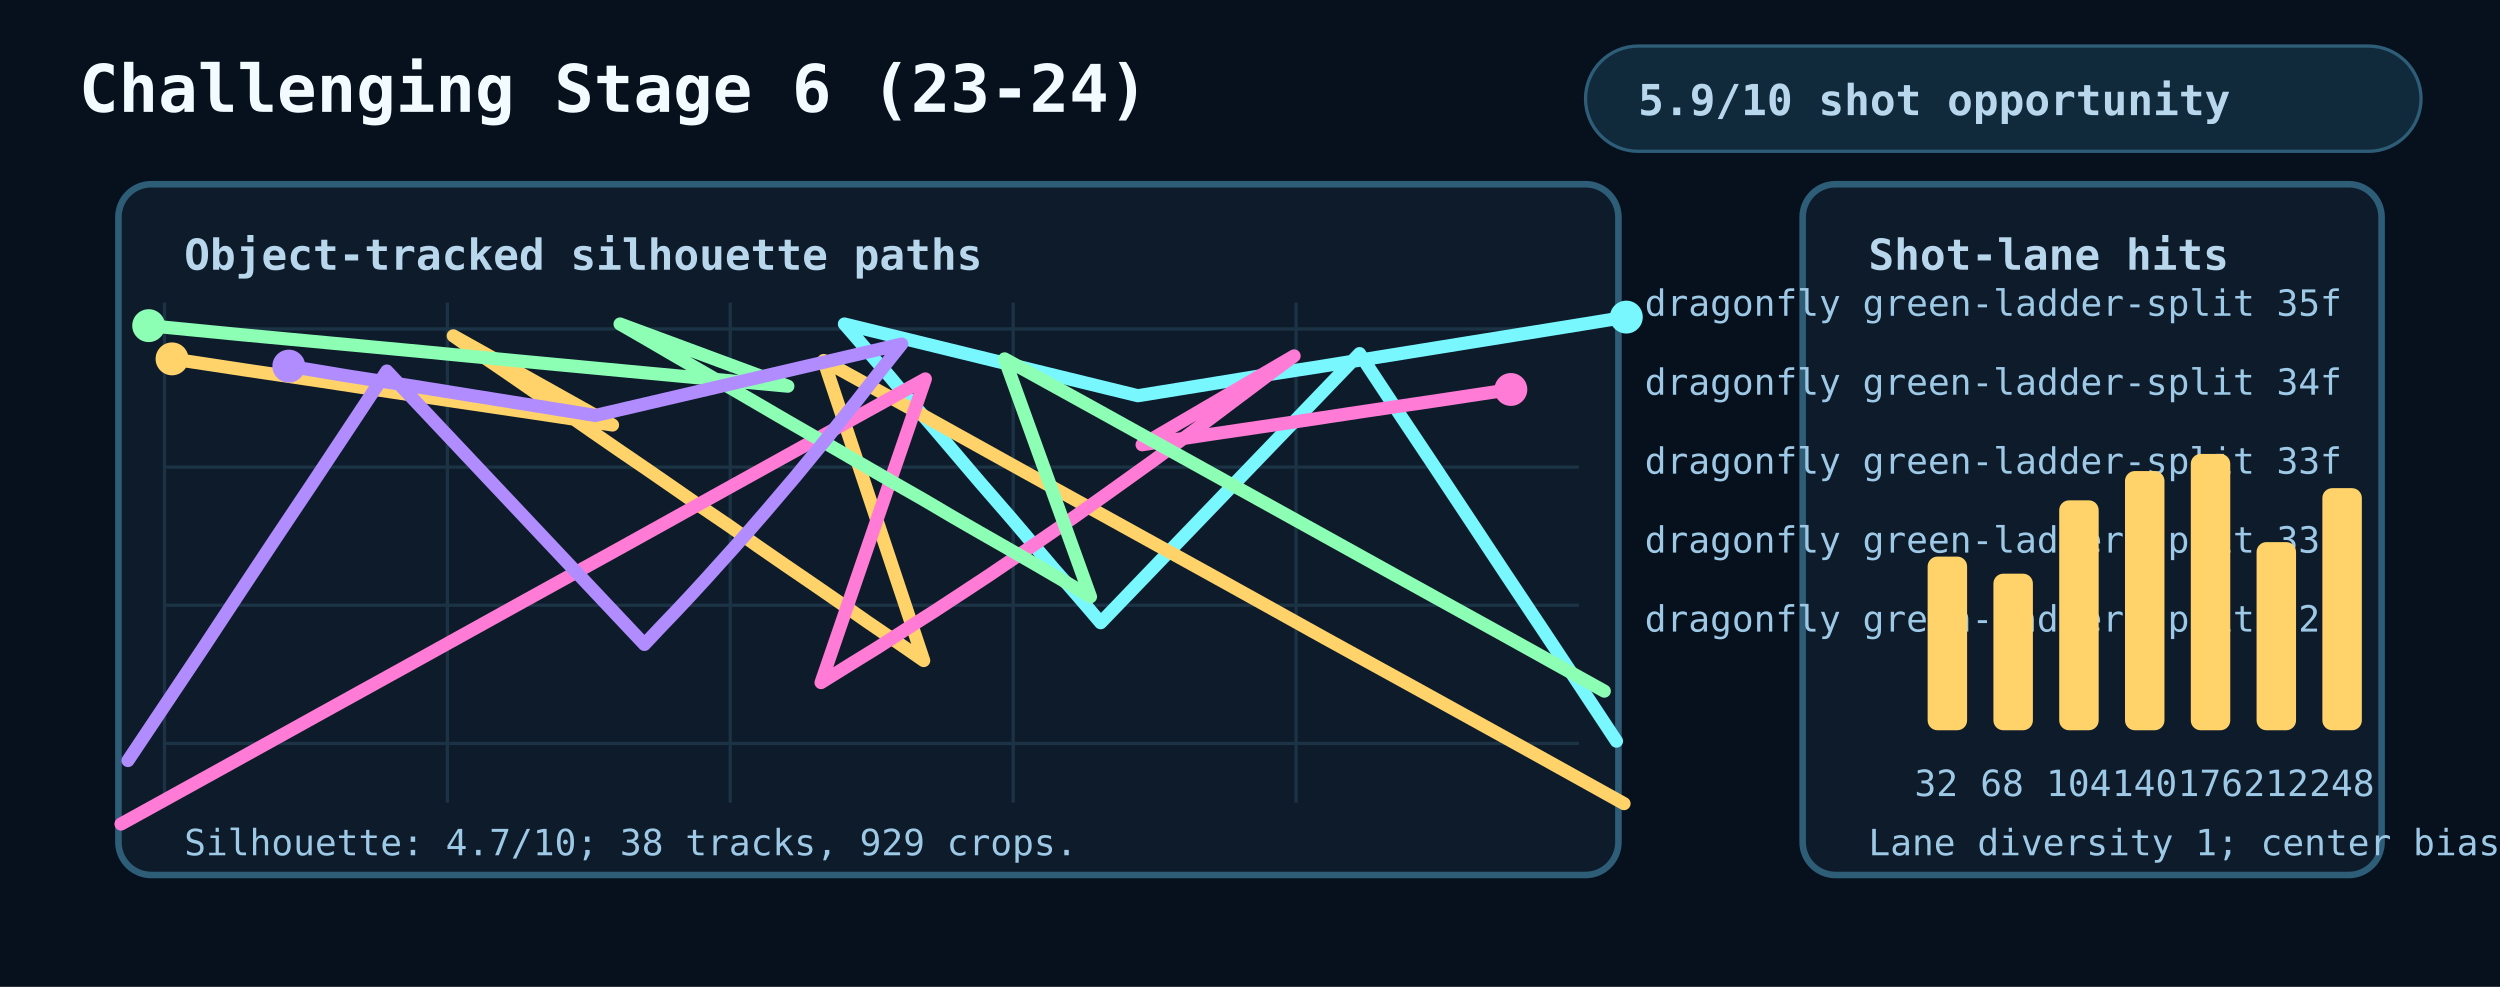
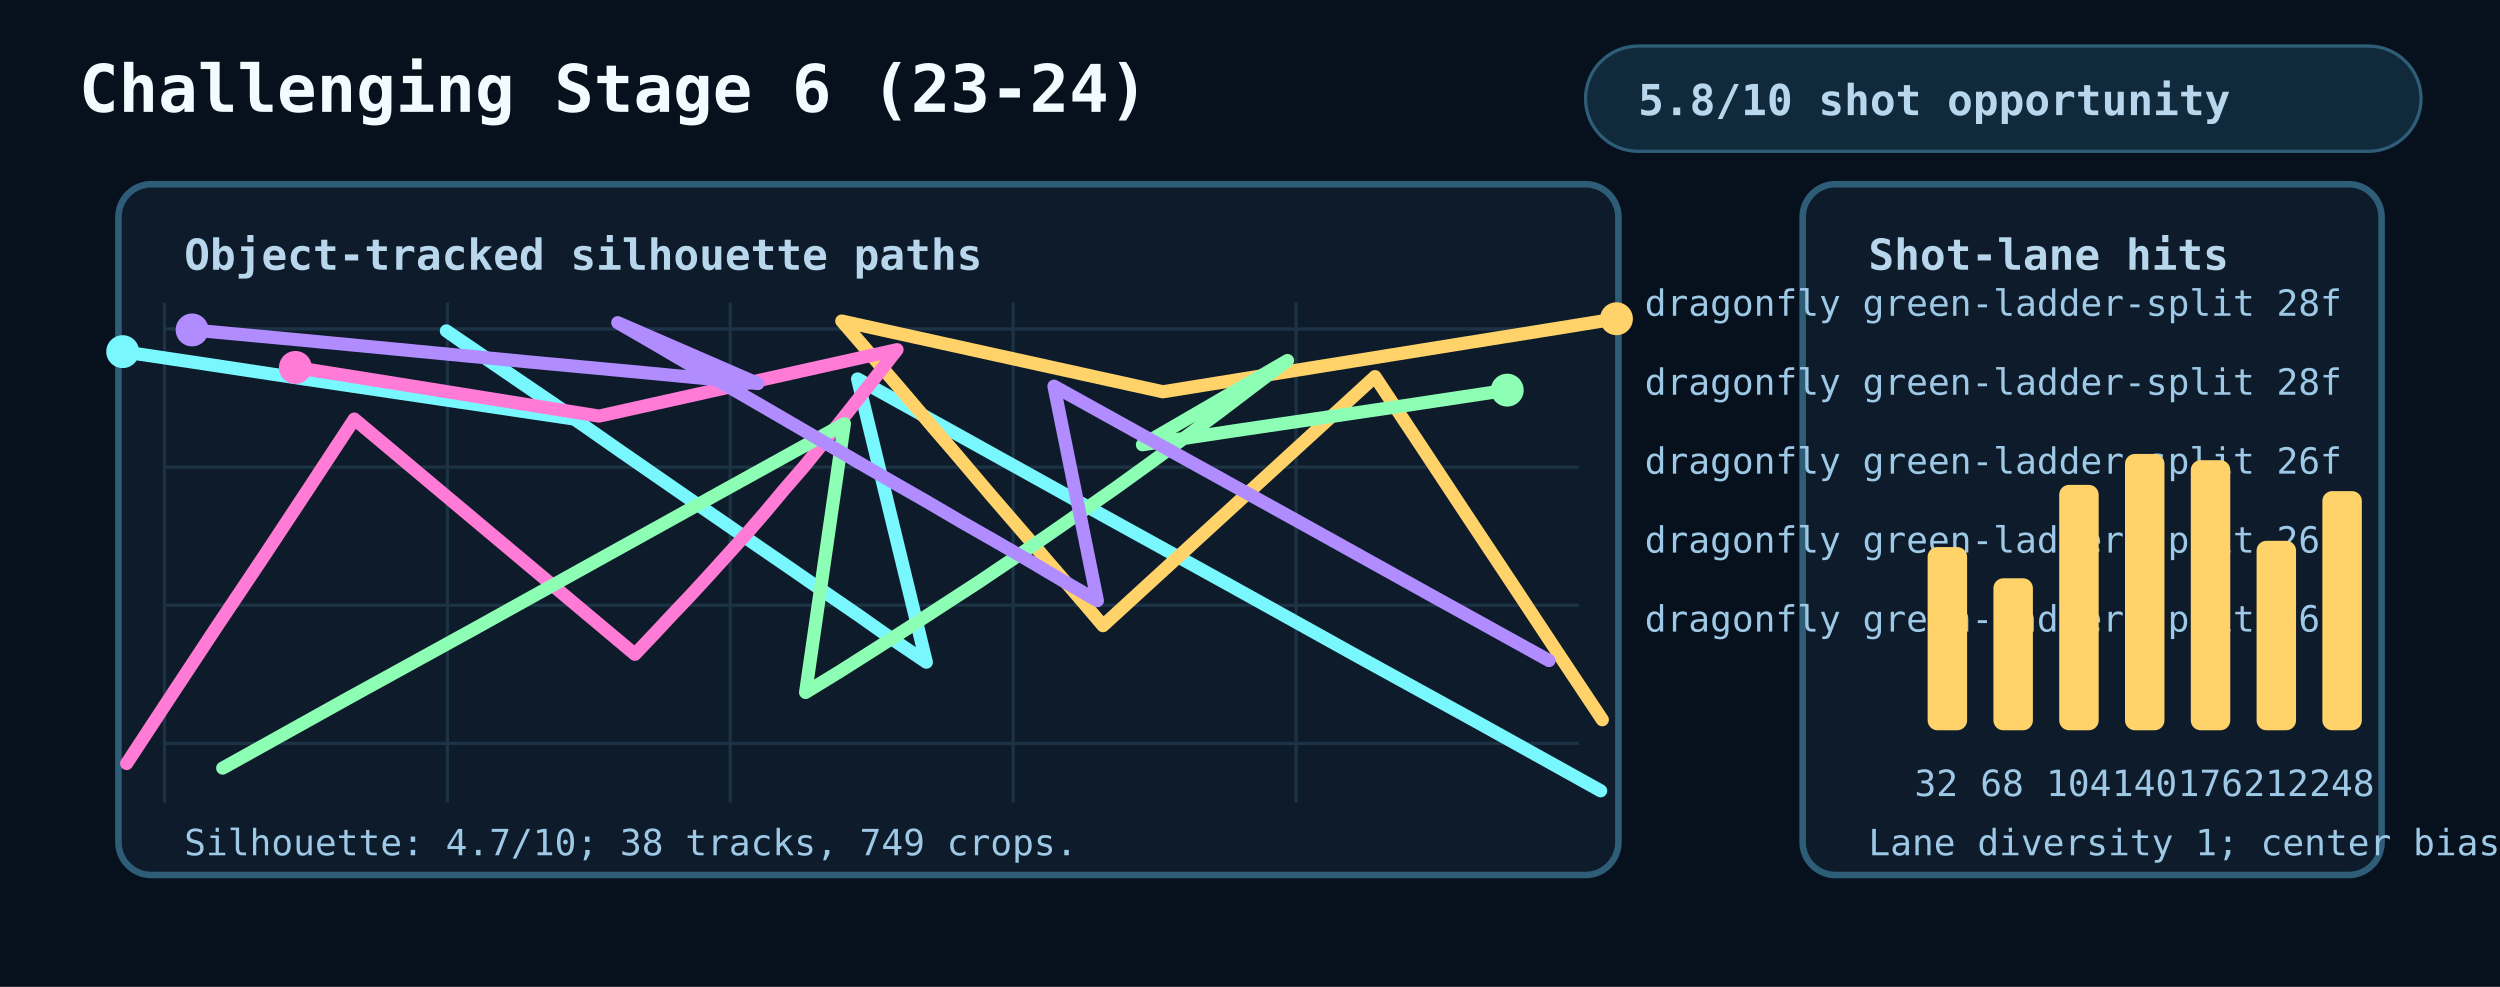
<svg xmlns="http://www.w3.org/2000/svg" width="760" height="300" viewBox="0 0 760 300" role="img" aria-labelledby="title desc">
  <style>
    .bg{fill:#06111d}.panel{fill:#0d1b2a;stroke:#2e5d78;stroke-width:2}.grid{stroke:#1b3344;stroke-width:1}.text{fill:#f2fbff;font:700 20px ui-monospace,Menlo,monospace}.small{fill:#b8d7ec;font:700 13px ui-monospace,Menlo,monospace}.tiny{fill:#9ec9e6;font:11px ui-monospace,Menlo,monospace}.pill{fill:#102a3b;stroke:#2e5d78}
  </style>
  <rect class="bg" x="0" y="0" width="760" height="300" />
  <text class="text" x="24" y="34">Challenging Stage 6 (23-24)</text>
  <rect class="pill" x="482" y="14" width="254" height="32" rx="16" />
-   <text class="small" x="498" y="35">5.9/10 shot opportunity</text>
+   <text class="small" x="498" y="35">5.8/10 shot opportunity</text>
  <rect class="panel" x="36" y="56" width="456" height="210" rx="10" />
  <rect class="panel" x="548" y="56" width="176" height="210" rx="10" />
  <text class="small" x="56" y="82">Object-tracked silhouette paths</text>
  <text class="small" x="568" y="82">Shot-lane hits</text>
  <line class="grid" x1="50" y1="92" x2="50" y2="244" />
  <line class="grid" x1="136" y1="92" x2="136" y2="244" />
  <line class="grid" x1="222" y1="92" x2="222" y2="244" />
  <line class="grid" x1="308" y1="92" x2="308" y2="244" />
  <line class="grid" x1="394" y1="92" x2="394" y2="244" />
  <line class="grid" x1="50" y1="100" x2="480" y2="100" />
  <line class="grid" x1="50" y1="142" x2="480" y2="142" />
  <line class="grid" x1="50" y1="184" x2="480" y2="184" />
  <line class="grid" x1="50" y1="226" x2="480" y2="226" />
-   <polyline points="494.4,96.4 475.9,99.4 457.3,102.4 438.7,105.4 420.1,108.4 401.5,111.4 382.9,114.3 364.5,117.3 345.9,120.3 256.7,98.5 261.3,103.8 265.9,109.2 270.5,114.5 275,119.9 279.6,125.2 284.2,130.5 288.8,135.9 293.3,141.2 297.9,146.6 302.5,151.9 307.1,157.2 311.7,162.6 316.1,167.9 320.7,173.3 325.4,178.6 330,183.9 334.6,189.3 413.3,107.5 424.4,124.3 435.6,141.1 446.8,158 457.9,174.8 469.1,191.6 480.3,208.5 491.4,225.3" fill="none" stroke="#78f7ff" stroke-width="4" stroke-linecap="round" stroke-linejoin="round" />
-   <circle cx="494.4" cy="96.4" r="5" fill="#78f7ff" />
-   <text class="tiny" x="500" y="96" fill="#78f7ff">dragonfly green-ladder-split 35f</text>
-   <polyline points="52.3,109.1 74.7,112.5 97,115.8 119.3,119.2 141.5,122.5 163.8,125.8 186.2,129.2 137.8,102.1 146.1,107.9 154.6,113.7 163,119.5 171.5,125.3 179.8,131.1 188.2,136.9 196.7,142.7 205.1,148.5 213.6,154.4 222,160.1 230.3,166 238.7,171.8 247.2,177.6 255.6,183.4 263.9,189.2 272.4,195 280.8,200.8 250.4,109.6 280.8,126.4 311.2,143.3 341.6,160.1 372,176.9 402.4,193.8 432.9,210.6 463.3,227.4 493.7,244.3" fill="none" stroke="#ffd36a" stroke-width="4" stroke-linecap="round" stroke-linejoin="round" />
-   <circle cx="52.3" cy="109.1" r="5" fill="#ffd36a" />
-   <text class="tiny" x="500" y="120" fill="#ffd36a">dragonfly green-ladder-split 34f</text>
-   <polyline points="459.3,118.4 436.8,121.8 414.4,125.1 392,128.5 369.6,131.8 347.2,135.2 393.4,108.2 384.9,114.5 376.5,120.8 368,127.2 359.6,133.4 351.2,139.6 342.7,145.7 334.3,151.7 325.8,157.7 317.4,163.5 308.9,169.3 300.5,175 292,180.6 283.6,186.1 275.1,191.5 266.7,196.9 258.1,202.2 249.6,207.5 281.3,115.2 250.7,132.1 220.2,149 189.6,166 159,182.9 128.5,199.8 97.9,216.7 67.4,233.6 36.8,250.5" fill="none" stroke="#ff7bd5" stroke-width="4" stroke-linecap="round" stroke-linejoin="round" />
-   <circle cx="459.3" cy="118.4" r="5" fill="#ff7bd5" />
-   <text class="tiny" x="500" y="144" fill="#ff7bd5">dragonfly green-ladder-split 33f</text>
-   <polyline points="45.2,99 72.9,101.7 100.7,104.3 128.5,106.9 156.3,109.6 183.9,112.2 211.7,114.8 239.5,117.4 188.5,98.5 197,103.4 205.4,108.3 213.7,113.1 222.2,118 230.6,122.9 239,127.8 247.5,132.7 255.8,137.5 264.2,142.4 272.7,147.3 281.1,152.1 289.4,157 297.9,161.9 306.3,166.7 314.8,171.6 323.2,176.5 331.5,181.4 305.4,109.1 335.8,125.9 366.1,142.7 396.6,159.6 426.9,176.4 457.3,193.2 487.7,210.1" fill="none" stroke="#8cffb4" stroke-width="4" stroke-linecap="round" stroke-linejoin="round" />
-   <circle cx="45.2" cy="99" r="5" fill="#8cffb4" />
-   <text class="tiny" x="500" y="168" fill="#8cffb4">dragonfly green-ladder-split 33f</text>
-   <polyline points="87.8,111.3 106.4,114.4 125.1,117.3 143.7,120.3 162.4,123.3 181,126.3 274.1,104.6 269.5,110.4 264.8,116.3 260.2,122.2 255.6,127.9 251,133.7 246.4,139.3 241.8,144.9 237.2,150.3 232.6,155.7 228,161 223.4,166.2 218.8,171.3 214.3,176.3 209.7,181.3 205.1,186.2 200.5,191 195.9,195.9 117.6,112.8 106.4,129.7 95.2,146.6 83.9,163.5 72.7,180.4 61.5,197.4 50.2,214.3 38.9,231.2" fill="none" stroke="#b08cff" stroke-width="4" stroke-linecap="round" stroke-linejoin="round" />
-   <circle cx="87.8" cy="111.3" r="5" fill="#b08cff" />
-   <text class="tiny" x="500" y="192" fill="#b08cff">dragonfly green-ladder-split 32f</text>
-   <rect x="586" y="169.2" width="12" height="52.8" rx="3" fill="#ffd36a" />
+   <polyline points="37.3,106.9 64.7,111 92.4,115.2 120,119.3 147.7,123.4 175.3,127.5 135.7,100.6 146.1,107.9 156.6,115.1 167,122.2 177.5,129.4 187.8,136.6 198.2,143.8 208.6,151 219.1,158.2 229.5,165.4 240,172.6 250.4,179.8 260.9,187 271.1,194.2 281.6,201.3 260.7,115.2 298.3,136.1 335.9,157 373.6,177.8 411.2,198.7 449,219.5 486.6,240.4" fill="none" stroke="#78f7ff" stroke-width="4" stroke-linecap="round" stroke-linejoin="round" />
+   <circle cx="37.3" cy="106.9" r="5" fill="#78f7ff" />
+   <text class="tiny" x="500" y="96" fill="#78f7ff">dragonfly green-ladder-split 28f</text>
+   <polyline points="491.4,96.9 468.5,100.6 445.4,104.3 422.4,108 399.4,111.7 376.5,115.4 353.5,119.1 255.9,97.6 261.6,104.2 267.3,110.8 273,117.4 278.7,124.1 284.3,130.7 290,137.3 295.6,143.9 301.2,150.5 306.9,157.1 312.6,163.7 318.3,170.4 324,177 329.7,183.6 335.3,190.2 418,114.5 431.8,135.3 445.6,156.2 459.4,177 473.2,197.9 487.1,218.8" fill="none" stroke="#ffd36a" stroke-width="4" stroke-linecap="round" stroke-linejoin="round" />
+   <circle cx="491.4" cy="96.9" r="5" fill="#ffd36a" />
+   <text class="tiny" x="500" y="120" fill="#ffd36a">dragonfly green-ladder-split 28f</text>
+   <polyline points="89.8,111.7 113,115.4 136,119.1 159,122.8 182.1,126.5 272.7,106.3 267,113.6 261.3,120.8 255.6,128 249.9,135.1 244.3,142 238.4,148.8 232.8,155.5 227.1,162.1 221.4,168.4 215.7,174.7 210,180.9 204.3,186.9 198.7,192.9 193,198.9 107.7,127.4 93.9,148.4 80.1,169.3 66.1,190.2 52.3,211.1 38.5,232.1" fill="none" stroke="#ff7bd5" stroke-width="4" stroke-linecap="round" stroke-linejoin="round" />
+   <circle cx="89.8" cy="111.7" r="5" fill="#ff7bd5" />
+   <text class="tiny" x="500" y="144" fill="#ff7bd5">dragonfly green-ladder-split 26f</text>
+   <polyline points="458.2,118.6 430.4,122.8 402.8,126.9 375,131 347.3,135.2 391.4,109.6 380.9,117.5 370.5,125.4 360.1,133.1 349.6,140.8 339.2,148.3 328.6,155.7 318.1,163 307.7,170.1 297.3,177.1 286.8,183.9 276.4,190.7 265.9,197.4 255.5,204 244.9,210.5 256.7,128.8 218.9,149.7 181.2,170.6 143.4,191.6 105.4,212.5 67.7,233.5" fill="none" stroke="#8cffb4" stroke-width="4" stroke-linecap="round" stroke-linejoin="round" />
+   <circle cx="458.2" cy="118.6" r="5" fill="#8cffb4" />
+   <text class="tiny" x="500" y="168" fill="#8cffb4">dragonfly green-ladder-split 26f</text>
+   <polyline points="58.4,100.3 92.8,103.5 127.2,106.8 161.6,110.1 196,113.3 230.4,116.6 187.8,98.1 198.2,104.1 208.6,110.2 219.1,116.2 229.5,122.2 240,128.3 250.3,134.3 260.7,140.4 271.1,146.4 281.6,152.4 292,158.5 302.5,164.5 312.9,170.5 323.2,176.6 333.6,182.6 320.4,117.4 358.1,138.3 395.7,159.1 433.3,180 470.9,200.8" fill="none" stroke="#b08cff" stroke-width="4" stroke-linecap="round" stroke-linejoin="round" />
+   <circle cx="58.4" cy="100.3" r="5" fill="#b08cff" />
+   <text class="tiny" x="500" y="192" fill="#b08cff">dragonfly green-ladder-split 26f</text>
+   <rect x="586" y="166.3" width="12" height="55.7" rx="3" fill="#ffd36a" />
  <text class="tiny" x="582" y="242">32</text>
-   <rect x="606" y="174.4" width="12" height="47.6" rx="3" fill="#ffd36a" />
+   <rect x="606" y="175.8" width="12" height="46.2" rx="3" fill="#ffd36a" />
  <text class="tiny" x="602" y="242">68</text>
-   <rect x="626" y="152.1" width="12" height="69.9" rx="3" fill="#ffd36a" />
+   <rect x="626" y="147.4" width="12" height="74.6" rx="3" fill="#ffd36a" />
  <text class="tiny" x="622" y="242">104</text>
-   <rect x="646" y="143.2" width="12" height="78.8" rx="3" fill="#ffd36a" />
+   <rect x="646" y="138" width="12" height="84" rx="3" fill="#ffd36a" />
  <text class="tiny" x="642" y="242">140</text>
-   <rect x="666" y="138" width="12" height="84" rx="3" fill="#ffd36a" />
+   <rect x="666" y="139.9" width="12" height="82.1" rx="3" fill="#ffd36a" />
  <text class="tiny" x="662" y="242">176</text>
-   <rect x="686" y="164.8" width="12" height="57.2" rx="3" fill="#ffd36a" />
+   <rect x="686" y="164.4" width="12" height="57.6" rx="3" fill="#ffd36a" />
  <text class="tiny" x="682" y="242">212</text>
-   <rect x="706" y="148.4" width="12" height="73.6" rx="3" fill="#ffd36a" />
+   <rect x="706" y="149.3" width="12" height="72.7" rx="3" fill="#ffd36a" />
  <text class="tiny" x="702" y="242">248</text>
-   <text class="tiny" x="56" y="260">Silhouette: 4.7/10; 38 tracks, 929 crops.</text>
-   <text class="tiny" x="568" y="260">Lane diversity 1; center bias 0.17.</text>
+   <text class="tiny" x="56" y="260">Silhouette: 4.7/10; 38 tracks, 749 crops.</text>
+   <text class="tiny" x="568" y="260">Lane diversity 1; center bias 0.178.</text>
</svg>
